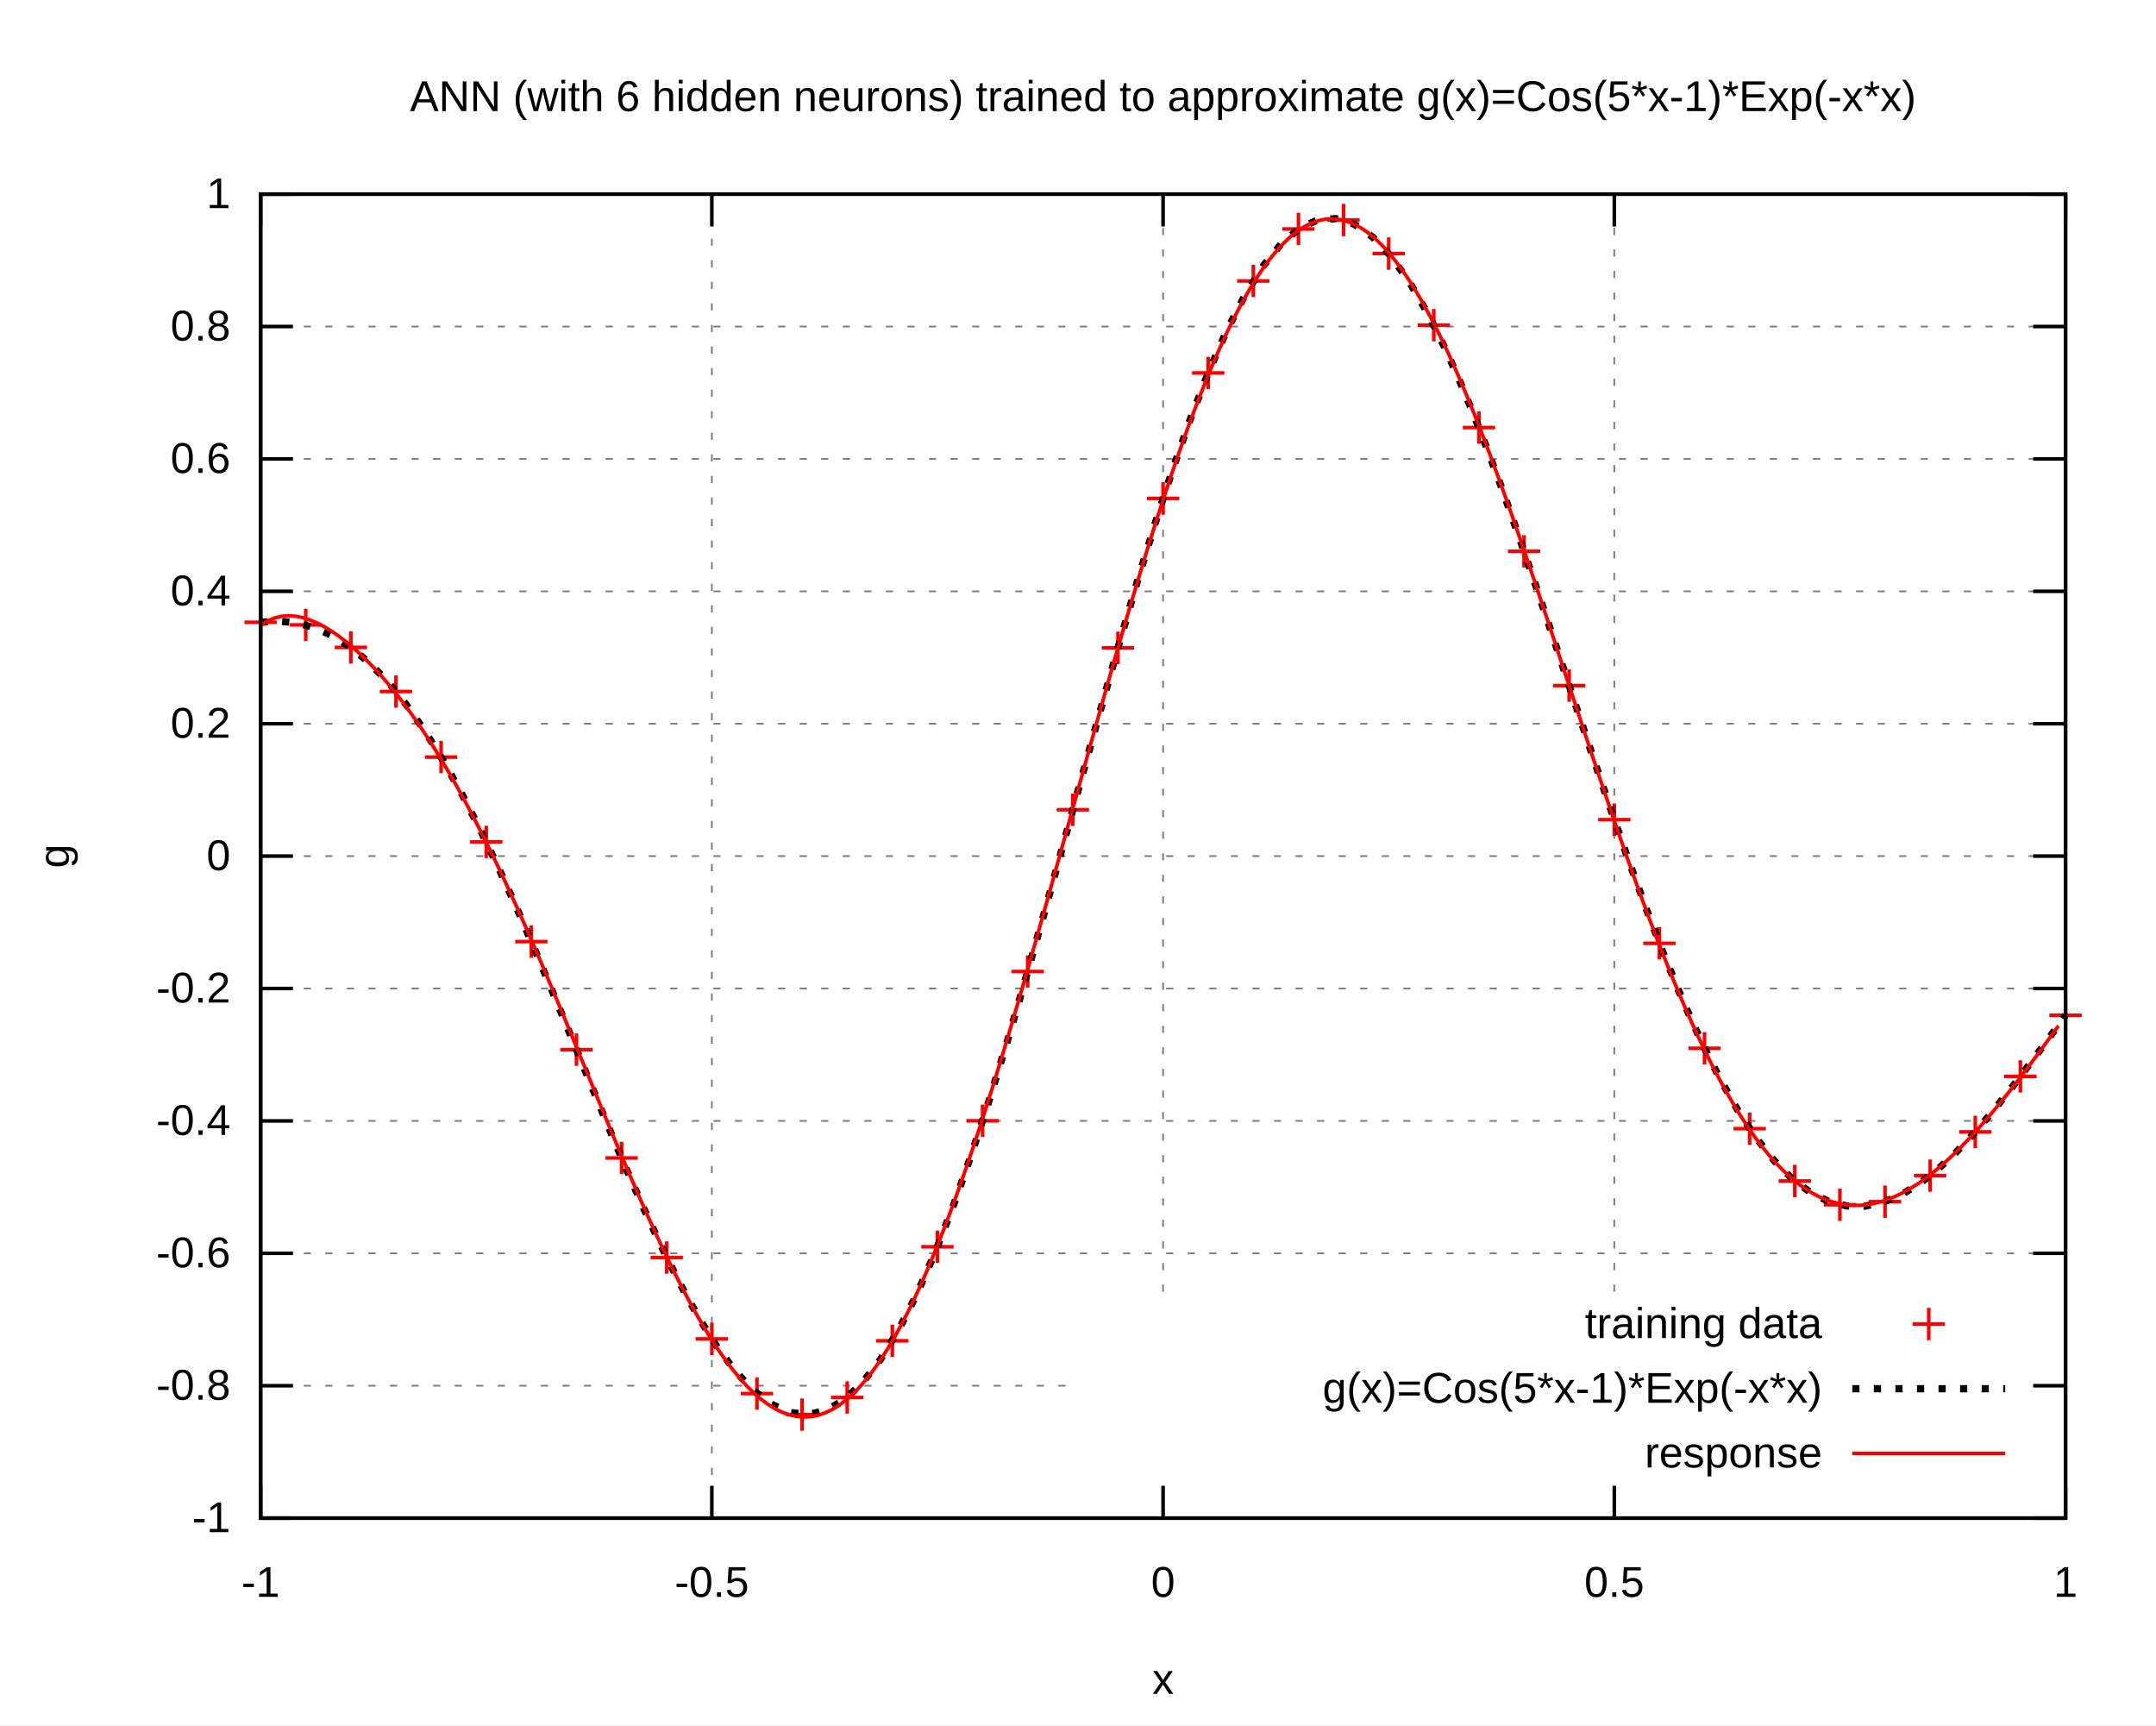
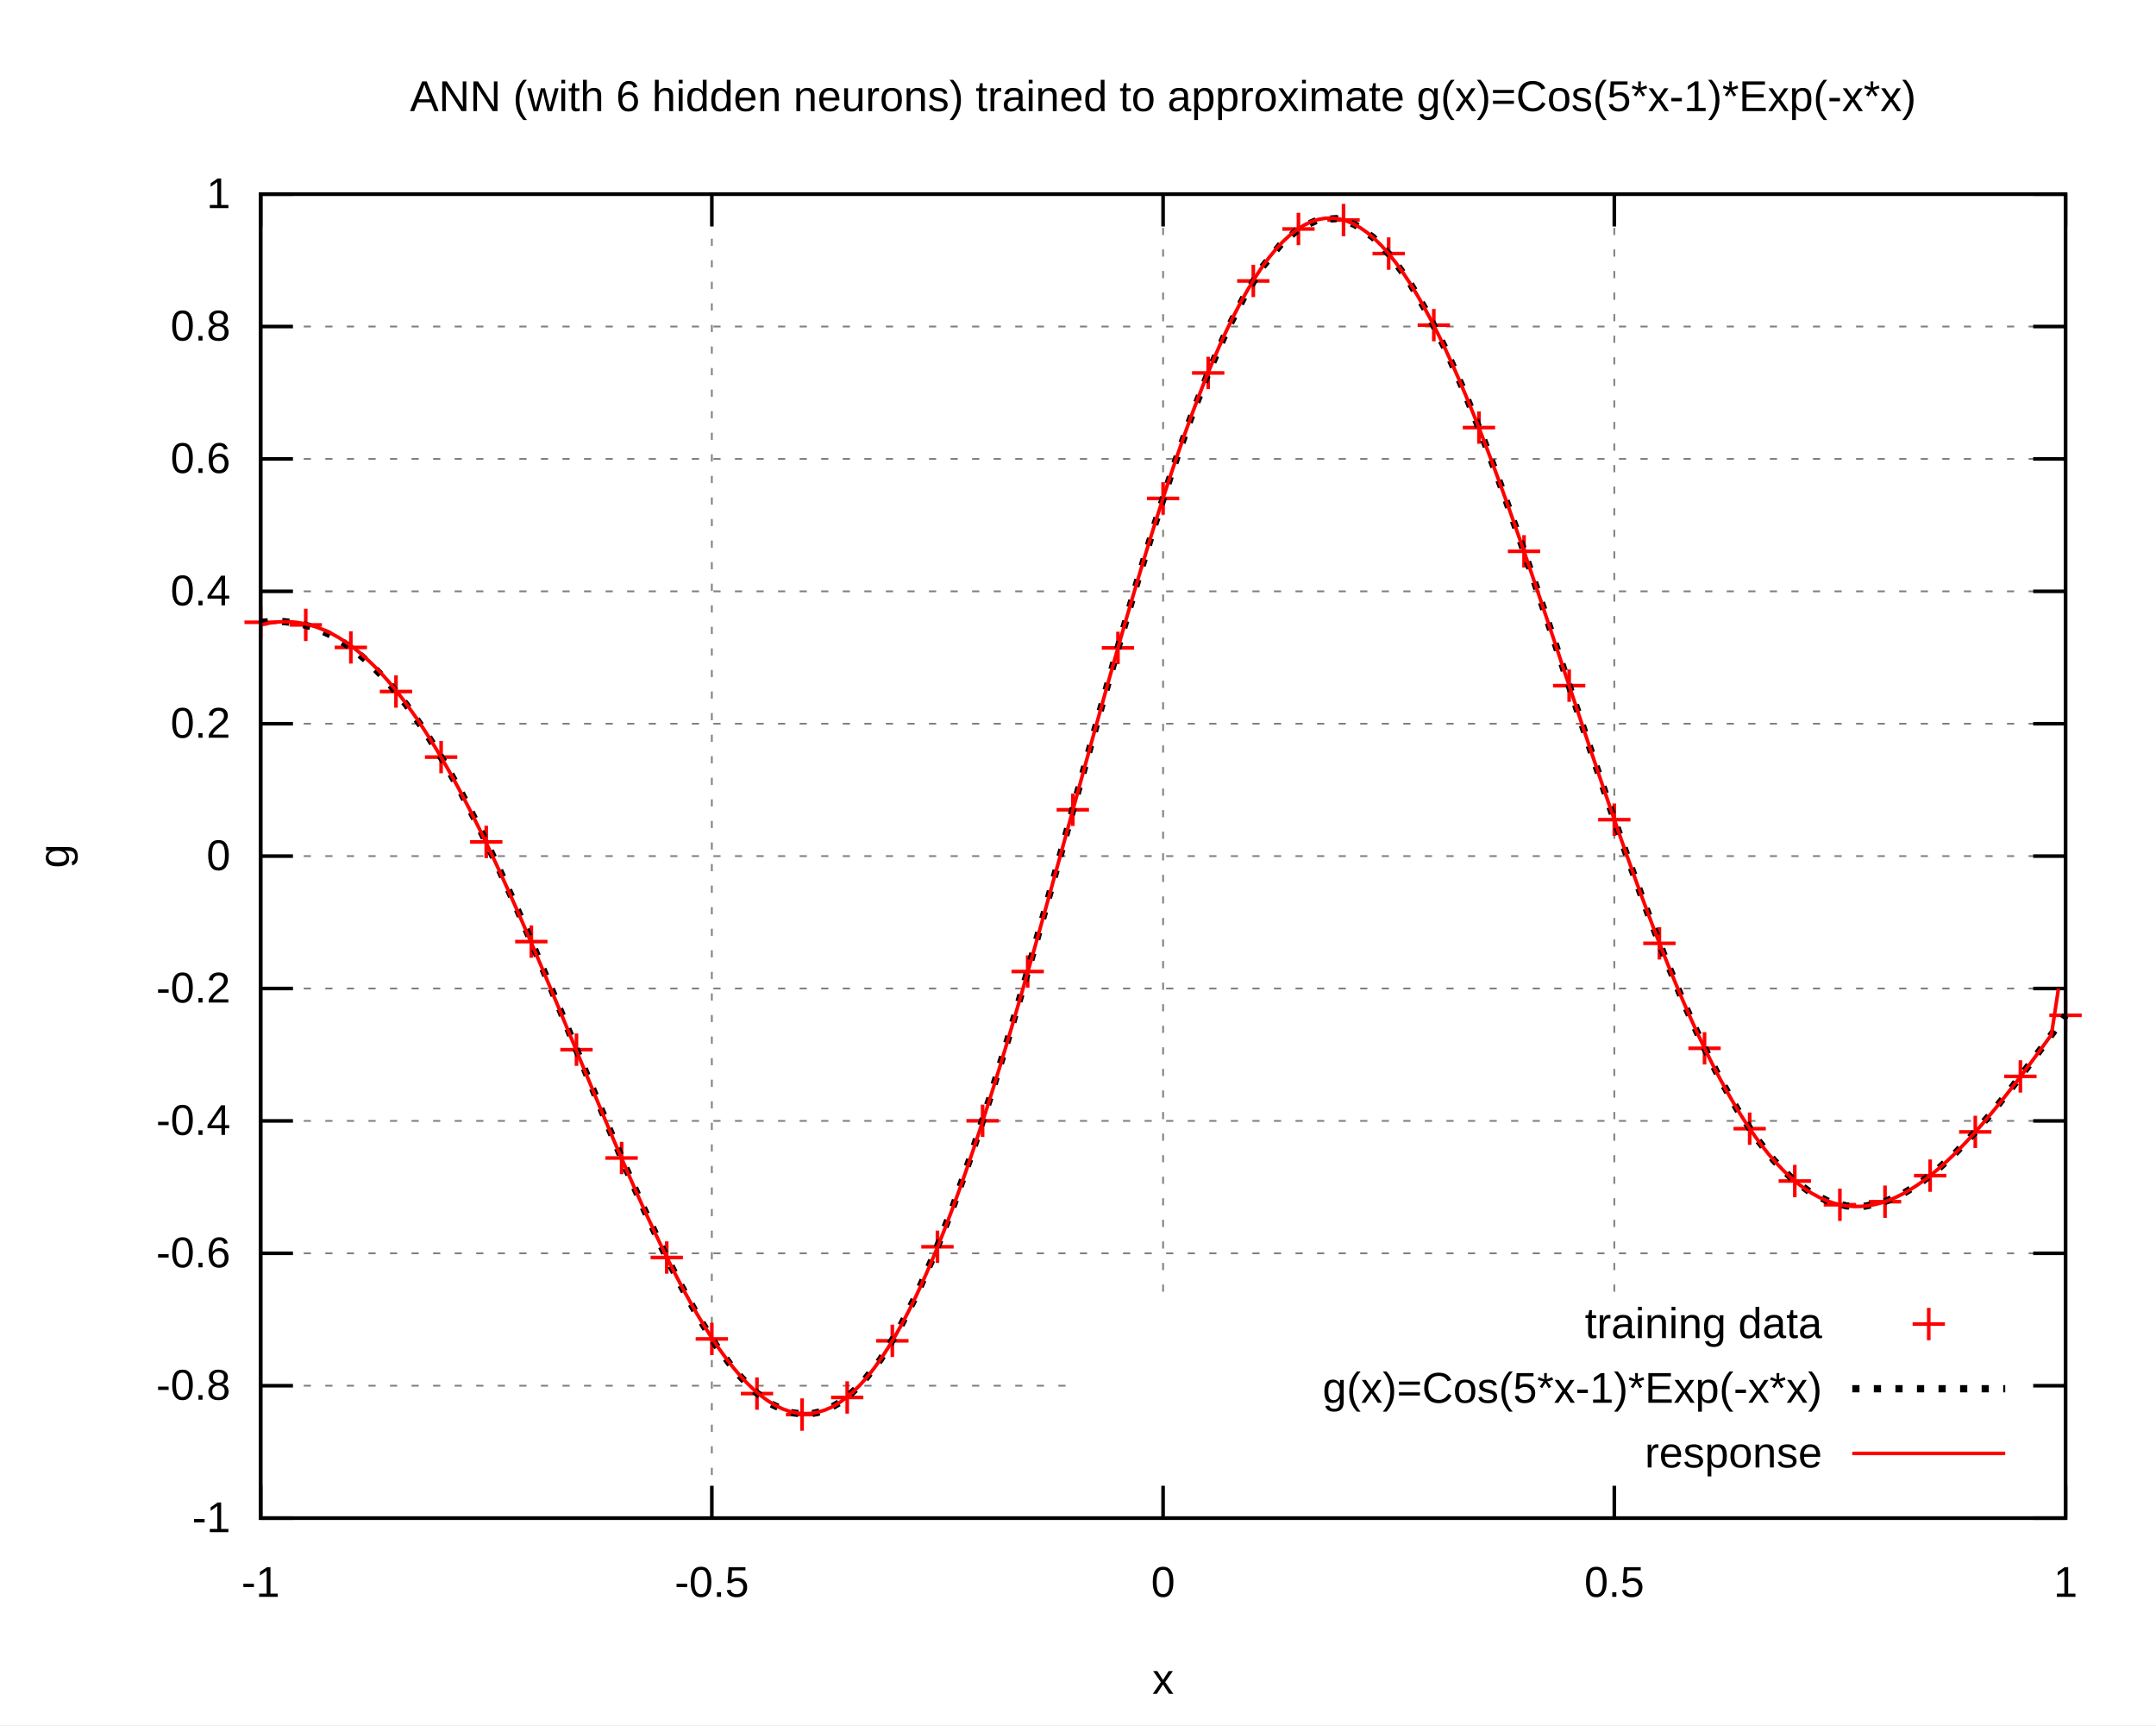
<svg xmlns="http://www.w3.org/2000/svg" xmlns:xlink="http://www.w3.org/1999/xlink" width="600" height="480" viewBox="0 0 600 480">
  <g id="gnuplot_canvas">
    <rect x="0" y="0" width="600" height="480" fill="#ffffff" />
    <defs>
      <circle id="gpDot" r="0.5" stroke-width="0.5" stroke="currentColor" />
      <path id="gpPt0" stroke-width="0.222" stroke="currentColor" d="M-1,0 h2 M0,-1 v2" />
      <path id="gpPt1" stroke-width="0.222" stroke="currentColor" d="M-1,-1 L1,1 M1,-1 L-1,1" />
      <path id="gpPt2" stroke-width="0.222" stroke="currentColor" d="M-1,0 L1,0 M0,-1 L0,1 M-1,-1 L1,1 M-1,1 L1,-1" />
      <rect id="gpPt3" stroke-width="0.222" stroke="currentColor" x="-1" y="-1" width="2" height="2" />
      <rect id="gpPt4" stroke-width="0.222" stroke="currentColor" fill="currentColor" x="-1" y="-1" width="2" height="2" />
      <circle id="gpPt5" stroke-width="0.222" stroke="currentColor" cx="0" cy="0" r="1" />
      <use xlink:href="#gpPt5" id="gpPt6" fill="currentColor" stroke="none" />
      <path id="gpPt7" stroke-width="0.222" stroke="currentColor" d="M0,-1.33 L-1.33,0.67 L1.33,0.67 z" />
      <use xlink:href="#gpPt7" id="gpPt8" fill="currentColor" stroke="none" />
      <use xlink:href="#gpPt7" id="gpPt9" stroke="currentColor" transform="rotate(180)" />
      <use xlink:href="#gpPt9" id="gpPt10" fill="currentColor" stroke="none" />
      <use xlink:href="#gpPt3" id="gpPt11" stroke="currentColor" transform="rotate(45)" />
      <use xlink:href="#gpPt11" id="gpPt12" fill="currentColor" stroke="none" />
      <path id="gpPt13" stroke-width="0.222" stroke="currentColor" d="M0,1.330 L1.265,0.411 L0.782,-1.067 L-0.782,-1.076 L-1.265,0.411 z" />
      <use xlink:href="#gpPt13" id="gpPt14" fill="currentColor" stroke="none" />
      <filter id="textbox" filterUnits="objectBoundingBox" x="0" y="0" height="1" width="1">
        <feFlood flood-color="#FFFFFF" flood-opacity="1" result="bgnd" />
        <feComposite in="SourceGraphic" in2="bgnd" operator="atop" />
      </filter>
      <filter id="greybox" filterUnits="objectBoundingBox" x="0" y="0" height="1" width="1">
        <feFlood flood-color="lightgrey" flood-opacity="1" result="grey" />
        <feComposite in="SourceGraphic" in2="grey" operator="atop" />
      </filter>
    </defs>
    <g fill="none" color="#FFFFFF" stroke="currentColor" stroke-width="1.00" stroke-linecap="butt" stroke-linejoin="miter">
</g>
    <g fill="none" color="black" stroke="currentColor" stroke-width="1.00" stroke-linecap="butt" stroke-linejoin="miter">
</g>
    <g fill="none" color="black" stroke="black" stroke-width="0.50" stroke-linecap="butt" stroke-linejoin="miter">
</g>
    <g fill="none" color="gray" stroke="currentColor" stroke-width="0.50" stroke-linecap="butt" stroke-linejoin="miter">
      <path stroke="gray" stroke-dasharray="2,4" class="gridline" d="M72.53,422.40 L574.82,422.40  " />
    </g>
    <g fill="none" color="gray" stroke="gray" stroke-width="1.00" stroke-linecap="butt" stroke-linejoin="miter">
</g>
    <g fill="none" color="black" stroke="currentColor" stroke-width="1.00" stroke-linecap="butt" stroke-linejoin="miter">
      <path stroke="black" d="M72.53,422.40 L81.53,422.40 M574.82,422.40 L565.82,422.40  " />
      <g transform="translate(64.14,426.30)" stroke="none" fill="black" font-family="Arial" font-size="12.00" text-anchor="end">
        <text>
          <tspan font-family="Arial">-1</tspan>
        </text>
      </g>
    </g>
    <g fill="none" color="black" stroke="currentColor" stroke-width="1.00" stroke-linecap="butt" stroke-linejoin="miter">
</g>
    <g fill="none" color="black" stroke="black" stroke-width="0.50" stroke-linecap="butt" stroke-linejoin="miter">
</g>
    <g fill="none" color="gray" stroke="currentColor" stroke-width="0.50" stroke-linecap="butt" stroke-linejoin="miter">
      <path stroke="gray" stroke-dasharray="2,4" class="gridline" d="M72.53,385.56 L297.34,385.56 M566.43,385.56 L574.82,385.56  " />
    </g>
    <g fill="none" color="gray" stroke="gray" stroke-width="1.00" stroke-linecap="butt" stroke-linejoin="miter">
</g>
    <g fill="none" color="black" stroke="currentColor" stroke-width="1.00" stroke-linecap="butt" stroke-linejoin="miter">
      <path stroke="black" d="M72.53,385.56 L81.53,385.56 M574.82,385.56 L565.82,385.56  " />
      <g transform="translate(64.14,389.46)" stroke="none" fill="black" font-family="Arial" font-size="12.00" text-anchor="end">
        <text>
          <tspan font-family="Arial">-0.8</tspan>
        </text>
      </g>
    </g>
    <g fill="none" color="black" stroke="currentColor" stroke-width="1.00" stroke-linecap="butt" stroke-linejoin="miter">
</g>
    <g fill="none" color="black" stroke="black" stroke-width="0.50" stroke-linecap="butt" stroke-linejoin="miter">
</g>
    <g fill="none" color="gray" stroke="currentColor" stroke-width="0.50" stroke-linecap="butt" stroke-linejoin="miter">
      <path stroke="gray" stroke-dasharray="2,4" class="gridline" d="M72.53,348.72 L574.82,348.72  " />
    </g>
    <g fill="none" color="gray" stroke="gray" stroke-width="1.00" stroke-linecap="butt" stroke-linejoin="miter">
</g>
    <g fill="none" color="black" stroke="currentColor" stroke-width="1.00" stroke-linecap="butt" stroke-linejoin="miter">
      <path stroke="black" d="M72.53,348.72 L81.53,348.72 M574.82,348.72 L565.82,348.72  " />
      <g transform="translate(64.14,352.62)" stroke="none" fill="black" font-family="Arial" font-size="12.00" text-anchor="end">
        <text>
          <tspan font-family="Arial">-0.6</tspan>
        </text>
      </g>
    </g>
    <g fill="none" color="black" stroke="currentColor" stroke-width="1.00" stroke-linecap="butt" stroke-linejoin="miter">
</g>
    <g fill="none" color="black" stroke="black" stroke-width="0.50" stroke-linecap="butt" stroke-linejoin="miter">
</g>
    <g fill="none" color="gray" stroke="currentColor" stroke-width="0.50" stroke-linecap="butt" stroke-linejoin="miter">
      <path stroke="gray" stroke-dasharray="2,4" class="gridline" d="M72.53,311.88 L574.82,311.88  " />
    </g>
    <g fill="none" color="gray" stroke="gray" stroke-width="1.00" stroke-linecap="butt" stroke-linejoin="miter">
</g>
    <g fill="none" color="black" stroke="currentColor" stroke-width="1.00" stroke-linecap="butt" stroke-linejoin="miter">
      <path stroke="black" d="M72.53,311.88 L81.53,311.88 M574.82,311.88 L565.82,311.88  " />
      <g transform="translate(64.14,315.78)" stroke="none" fill="black" font-family="Arial" font-size="12.00" text-anchor="end">
        <text>
          <tspan font-family="Arial">-0.4</tspan>
        </text>
      </g>
    </g>
    <g fill="none" color="black" stroke="currentColor" stroke-width="1.00" stroke-linecap="butt" stroke-linejoin="miter">
</g>
    <g fill="none" color="black" stroke="black" stroke-width="0.50" stroke-linecap="butt" stroke-linejoin="miter">
</g>
    <g fill="none" color="gray" stroke="currentColor" stroke-width="0.50" stroke-linecap="butt" stroke-linejoin="miter">
      <path stroke="gray" stroke-dasharray="2,4" class="gridline" d="M72.53,275.04 L574.82,275.04  " />
    </g>
    <g fill="none" color="gray" stroke="gray" stroke-width="1.00" stroke-linecap="butt" stroke-linejoin="miter">
</g>
    <g fill="none" color="black" stroke="currentColor" stroke-width="1.00" stroke-linecap="butt" stroke-linejoin="miter">
      <path stroke="black" d="M72.53,275.04 L81.53,275.04 M574.82,275.04 L565.82,275.04  " />
      <g transform="translate(64.14,278.94)" stroke="none" fill="black" font-family="Arial" font-size="12.00" text-anchor="end">
        <text>
          <tspan font-family="Arial">-0.2</tspan>
        </text>
      </g>
    </g>
    <g fill="none" color="black" stroke="currentColor" stroke-width="1.00" stroke-linecap="butt" stroke-linejoin="miter">
</g>
    <g fill="none" color="black" stroke="black" stroke-width="0.50" stroke-linecap="butt" stroke-linejoin="miter">
</g>
    <g fill="none" color="gray" stroke="currentColor" stroke-width="0.50" stroke-linecap="butt" stroke-linejoin="miter">
      <path stroke="gray" stroke-dasharray="2,4" class="gridline" d="M72.53,238.20 L574.82,238.20  " />
    </g>
    <g fill="none" color="gray" stroke="gray" stroke-width="1.00" stroke-linecap="butt" stroke-linejoin="miter">
</g>
    <g fill="none" color="black" stroke="currentColor" stroke-width="1.00" stroke-linecap="butt" stroke-linejoin="miter">
      <path stroke="black" d="M72.53,238.20 L81.53,238.20 M574.82,238.20 L565.82,238.20  " />
      <g transform="translate(64.14,242.10)" stroke="none" fill="black" font-family="Arial" font-size="12.00" text-anchor="end">
        <text>
          <tspan font-family="Arial"> 0</tspan>
        </text>
      </g>
    </g>
    <g fill="none" color="black" stroke="currentColor" stroke-width="1.00" stroke-linecap="butt" stroke-linejoin="miter">
</g>
    <g fill="none" color="black" stroke="black" stroke-width="0.50" stroke-linecap="butt" stroke-linejoin="miter">
</g>
    <g fill="none" color="gray" stroke="currentColor" stroke-width="0.50" stroke-linecap="butt" stroke-linejoin="miter">
      <path stroke="gray" stroke-dasharray="2,4" class="gridline" d="M72.53,201.37 L574.82,201.37  " />
    </g>
    <g fill="none" color="gray" stroke="gray" stroke-width="1.00" stroke-linecap="butt" stroke-linejoin="miter">
</g>
    <g fill="none" color="black" stroke="currentColor" stroke-width="1.00" stroke-linecap="butt" stroke-linejoin="miter">
      <path stroke="black" d="M72.53,201.37 L81.53,201.37 M574.82,201.37 L565.82,201.37  " />
      <g transform="translate(64.14,205.27)" stroke="none" fill="black" font-family="Arial" font-size="12.00" text-anchor="end">
        <text>
          <tspan font-family="Arial"> 0.2</tspan>
        </text>
      </g>
    </g>
    <g fill="none" color="black" stroke="currentColor" stroke-width="1.00" stroke-linecap="butt" stroke-linejoin="miter">
</g>
    <g fill="none" color="black" stroke="black" stroke-width="0.50" stroke-linecap="butt" stroke-linejoin="miter">
</g>
    <g fill="none" color="gray" stroke="currentColor" stroke-width="0.50" stroke-linecap="butt" stroke-linejoin="miter">
      <path stroke="gray" stroke-dasharray="2,4" class="gridline" d="M72.53,164.53 L574.82,164.53  " />
    </g>
    <g fill="none" color="gray" stroke="gray" stroke-width="1.00" stroke-linecap="butt" stroke-linejoin="miter">
</g>
    <g fill="none" color="black" stroke="currentColor" stroke-width="1.00" stroke-linecap="butt" stroke-linejoin="miter">
      <path stroke="black" d="M72.53,164.53 L81.53,164.53 M574.82,164.53 L565.82,164.53  " />
      <g transform="translate(64.14,168.43)" stroke="none" fill="black" font-family="Arial" font-size="12.00" text-anchor="end">
        <text>
          <tspan font-family="Arial"> 0.4</tspan>
        </text>
      </g>
    </g>
    <g fill="none" color="black" stroke="currentColor" stroke-width="1.00" stroke-linecap="butt" stroke-linejoin="miter">
</g>
    <g fill="none" color="black" stroke="black" stroke-width="0.50" stroke-linecap="butt" stroke-linejoin="miter">
</g>
    <g fill="none" color="gray" stroke="currentColor" stroke-width="0.50" stroke-linecap="butt" stroke-linejoin="miter">
      <path stroke="gray" stroke-dasharray="2,4" class="gridline" d="M72.53,127.69 L574.82,127.69  " />
    </g>
    <g fill="none" color="gray" stroke="gray" stroke-width="1.00" stroke-linecap="butt" stroke-linejoin="miter">
</g>
    <g fill="none" color="black" stroke="currentColor" stroke-width="1.00" stroke-linecap="butt" stroke-linejoin="miter">
      <path stroke="black" d="M72.53,127.69 L81.53,127.69 M574.82,127.69 L565.82,127.69  " />
      <g transform="translate(64.14,131.59)" stroke="none" fill="black" font-family="Arial" font-size="12.00" text-anchor="end">
        <text>
          <tspan font-family="Arial"> 0.6</tspan>
        </text>
      </g>
    </g>
    <g fill="none" color="black" stroke="currentColor" stroke-width="1.00" stroke-linecap="butt" stroke-linejoin="miter">
</g>
    <g fill="none" color="black" stroke="black" stroke-width="0.50" stroke-linecap="butt" stroke-linejoin="miter">
</g>
    <g fill="none" color="gray" stroke="currentColor" stroke-width="0.50" stroke-linecap="butt" stroke-linejoin="miter">
      <path stroke="gray" stroke-dasharray="2,4" class="gridline" d="M72.53,90.85 L574.82,90.85  " />
    </g>
    <g fill="none" color="gray" stroke="gray" stroke-width="1.00" stroke-linecap="butt" stroke-linejoin="miter">
</g>
    <g fill="none" color="black" stroke="currentColor" stroke-width="1.00" stroke-linecap="butt" stroke-linejoin="miter">
      <path stroke="black" d="M72.53,90.85 L81.53,90.85 M574.82,90.85 L565.82,90.85  " />
      <g transform="translate(64.14,94.75)" stroke="none" fill="black" font-family="Arial" font-size="12.00" text-anchor="end">
        <text>
          <tspan font-family="Arial"> 0.8</tspan>
        </text>
      </g>
    </g>
    <g fill="none" color="black" stroke="currentColor" stroke-width="1.00" stroke-linecap="butt" stroke-linejoin="miter">
</g>
    <g fill="none" color="black" stroke="black" stroke-width="0.50" stroke-linecap="butt" stroke-linejoin="miter">
</g>
    <g fill="none" color="gray" stroke="currentColor" stroke-width="0.50" stroke-linecap="butt" stroke-linejoin="miter">
      <path stroke="gray" stroke-dasharray="2,4" class="gridline" d="M72.53,54.01 L574.82,54.01  " />
    </g>
    <g fill="none" color="gray" stroke="gray" stroke-width="1.00" stroke-linecap="butt" stroke-linejoin="miter">
</g>
    <g fill="none" color="black" stroke="currentColor" stroke-width="1.00" stroke-linecap="butt" stroke-linejoin="miter">
      <path stroke="black" d="M72.53,54.01 L81.53,54.01 M574.82,54.01 L565.82,54.01  " />
      <g transform="translate(64.14,57.91)" stroke="none" fill="black" font-family="Arial" font-size="12.00" text-anchor="end">
        <text>
          <tspan font-family="Arial"> 1</tspan>
        </text>
      </g>
    </g>
    <g fill="none" color="black" stroke="currentColor" stroke-width="1.00" stroke-linecap="butt" stroke-linejoin="miter">
</g>
    <g fill="none" color="black" stroke="black" stroke-width="0.50" stroke-linecap="butt" stroke-linejoin="miter">
</g>
    <g fill="none" color="gray" stroke="currentColor" stroke-width="0.50" stroke-linecap="butt" stroke-linejoin="miter">
      <path stroke="gray" stroke-dasharray="2,4" class="gridline" d="M72.53,422.40 L72.53,54.01  " />
    </g>
    <g fill="none" color="gray" stroke="gray" stroke-width="1.00" stroke-linecap="butt" stroke-linejoin="miter">
</g>
    <g fill="none" color="black" stroke="currentColor" stroke-width="1.00" stroke-linecap="butt" stroke-linejoin="miter">
      <path stroke="black" d="M72.53,422.40 L72.53,413.40 M72.53,54.01 L72.53,63.01  " />
      <g transform="translate(72.53,444.30)" stroke="none" fill="black" font-family="Arial" font-size="12.00" text-anchor="middle">
        <text>
          <tspan font-family="Arial">-1</tspan>
        </text>
      </g>
    </g>
    <g fill="none" color="black" stroke="currentColor" stroke-width="1.00" stroke-linecap="butt" stroke-linejoin="miter">
</g>
    <g fill="none" color="black" stroke="black" stroke-width="0.50" stroke-linecap="butt" stroke-linejoin="miter">
</g>
    <g fill="none" color="gray" stroke="currentColor" stroke-width="0.50" stroke-linecap="butt" stroke-linejoin="miter">
      <path stroke="gray" stroke-dasharray="2,4" class="gridline" d="M198.10,422.40 L198.10,54.01  " />
    </g>
    <g fill="none" color="gray" stroke="gray" stroke-width="1.00" stroke-linecap="butt" stroke-linejoin="miter">
</g>
    <g fill="none" color="black" stroke="currentColor" stroke-width="1.00" stroke-linecap="butt" stroke-linejoin="miter">
      <path stroke="black" d="M198.10,422.40 L198.10,413.40 M198.10,54.01 L198.10,63.01  " />
      <g transform="translate(198.10,444.30)" stroke="none" fill="black" font-family="Arial" font-size="12.00" text-anchor="middle">
        <text>
          <tspan font-family="Arial">-0.5</tspan>
        </text>
      </g>
    </g>
    <g fill="none" color="black" stroke="currentColor" stroke-width="1.00" stroke-linecap="butt" stroke-linejoin="miter">
</g>
    <g fill="none" color="black" stroke="black" stroke-width="0.50" stroke-linecap="butt" stroke-linejoin="miter">
</g>
    <g fill="none" color="gray" stroke="currentColor" stroke-width="0.50" stroke-linecap="butt" stroke-linejoin="miter">
      <path stroke="gray" stroke-dasharray="2,4" class="gridline" d="M323.68,422.40 L323.68,413.40 M323.68,359.40 L323.68,54.01  " />
    </g>
    <g fill="none" color="gray" stroke="gray" stroke-width="1.00" stroke-linecap="butt" stroke-linejoin="miter">
</g>
    <g fill="none" color="black" stroke="currentColor" stroke-width="1.00" stroke-linecap="butt" stroke-linejoin="miter">
      <path stroke="black" d="M323.68,422.40 L323.68,413.40 M323.68,54.01 L323.68,63.01  " />
      <g transform="translate(323.68,444.30)" stroke="none" fill="black" font-family="Arial" font-size="12.00" text-anchor="middle">
        <text>
          <tspan font-family="Arial"> 0</tspan>
        </text>
      </g>
    </g>
    <g fill="none" color="black" stroke="currentColor" stroke-width="1.00" stroke-linecap="butt" stroke-linejoin="miter">
</g>
    <g fill="none" color="black" stroke="black" stroke-width="0.50" stroke-linecap="butt" stroke-linejoin="miter">
</g>
    <g fill="none" color="gray" stroke="currentColor" stroke-width="0.50" stroke-linecap="butt" stroke-linejoin="miter">
      <path stroke="gray" stroke-dasharray="2,4" class="gridline" d="M449.25,422.40 L449.25,413.40 M449.25,359.40 L449.25,54.01  " />
    </g>
    <g fill="none" color="gray" stroke="gray" stroke-width="1.00" stroke-linecap="butt" stroke-linejoin="miter">
</g>
    <g fill="none" color="black" stroke="currentColor" stroke-width="1.00" stroke-linecap="butt" stroke-linejoin="miter">
      <path stroke="black" d="M449.25,422.40 L449.25,413.40 M449.25,54.01 L449.25,63.01  " />
      <g transform="translate(449.25,444.30)" stroke="none" fill="black" font-family="Arial" font-size="12.00" text-anchor="middle">
        <text>
          <tspan font-family="Arial"> 0.5</tspan>
        </text>
      </g>
    </g>
    <g fill="none" color="black" stroke="currentColor" stroke-width="1.00" stroke-linecap="butt" stroke-linejoin="miter">
</g>
    <g fill="none" color="black" stroke="black" stroke-width="0.50" stroke-linecap="butt" stroke-linejoin="miter">
</g>
    <g fill="none" color="gray" stroke="currentColor" stroke-width="0.50" stroke-linecap="butt" stroke-linejoin="miter">
      <path stroke="gray" stroke-dasharray="2,4" class="gridline" d="M574.82,422.40 L574.82,54.01  " />
    </g>
    <g fill="none" color="gray" stroke="gray" stroke-width="1.00" stroke-linecap="butt" stroke-linejoin="miter">
</g>
    <g fill="none" color="black" stroke="currentColor" stroke-width="1.00" stroke-linecap="butt" stroke-linejoin="miter">
      <path stroke="black" d="M574.82,422.40 L574.82,413.40 M574.82,54.01 L574.82,63.01  " />
      <g transform="translate(574.82,444.30)" stroke="none" fill="black" font-family="Arial" font-size="12.00" text-anchor="middle">
        <text>
          <tspan font-family="Arial"> 1</tspan>
        </text>
      </g>
    </g>
    <g fill="none" color="black" stroke="currentColor" stroke-width="1.00" stroke-linecap="butt" stroke-linejoin="miter">
</g>
    <g fill="none" color="black" stroke="currentColor" stroke-width="1.00" stroke-linecap="butt" stroke-linejoin="miter">
      <path stroke="black" d="M72.53,54.01 L72.53,422.40 L574.82,422.40 L574.82,54.01 L72.53,54.01 Z  " />
    </g>
    <g fill="none" color="black" stroke="currentColor" stroke-width="1.00" stroke-linecap="butt" stroke-linejoin="miter">
      <g transform="translate(19.18,238.21) rotate(270)" stroke="none" fill="black" font-family="Arial" font-size="12.00" text-anchor="middle">
        <text>
          <tspan font-family="Arial">g</tspan>
        </text>
      </g>
    </g>
    <g fill="none" color="black" stroke="currentColor" stroke-width="1.00" stroke-linecap="butt" stroke-linejoin="miter">
      <g transform="translate(323.67,471.30)" stroke="none" fill="black" font-family="Arial" font-size="12.00" text-anchor="middle">
        <text>
          <tspan font-family="Arial">x</tspan>
        </text>
      </g>
    </g>
    <g fill="none" color="black" stroke="currentColor" stroke-width="1.00" stroke-linecap="butt" stroke-linejoin="miter">
</g>
    <g id="gnuplot_plot_1">
      <g fill="none" color="black" stroke="currentColor" stroke-width="1.00" stroke-linecap="butt" stroke-linejoin="miter">
        <g transform="translate(507.09,372.30)" stroke="none" fill="black" font-family="Arial" font-size="12.00" text-anchor="end">
          <text>
            <tspan font-family="Arial">training data</tspan>
          </text>
        </g>
      </g>
      <g fill="none" color="black" stroke="currentColor" stroke-width="1.00" stroke-linecap="butt" stroke-linejoin="miter">
        <use xlink:href="#gpPt0" transform="translate(72.53,173.14) scale(4.50)" color="rgb(255,   0,   0)" />
        <use xlink:href="#gpPt0" transform="translate(85.09,173.87) scale(4.50)" color="rgb(255,   0,   0)" />
        <use xlink:href="#gpPt0" transform="translate(97.64,180.14) scale(4.50)" color="rgb(255,   0,   0)" />
        <use xlink:href="#gpPt0" transform="translate(110.20,192.41) scale(4.50)" color="rgb(255,   0,   0)" />
        <use xlink:href="#gpPt0" transform="translate(122.76,210.65) scale(4.50)" color="rgb(255,   0,   0)" />
        <use xlink:href="#gpPt0" transform="translate(135.32,234.26) scale(4.50)" color="rgb(255,   0,   0)" />
        <use xlink:href="#gpPt0" transform="translate(147.87,261.99) scale(4.50)" color="rgb(255,   0,   0)" />
        <use xlink:href="#gpPt0" transform="translate(160.43,292.06) scale(4.50)" color="rgb(255,   0,   0)" />
        <use xlink:href="#gpPt0" transform="translate(172.99,322.20) scale(4.50)" color="rgb(255,   0,   0)" />
        <use xlink:href="#gpPt0" transform="translate(185.55,349.89) scale(4.50)" color="rgb(255,   0,   0)" />
        <use xlink:href="#gpPt0" transform="translate(198.10,372.54) scale(4.50)" color="rgb(255,   0,   0)" />
        <use xlink:href="#gpPt0" transform="translate(210.66,387.75) scale(4.50)" color="rgb(255,   0,   0)" />
        <use xlink:href="#gpPt0" transform="translate(223.22,393.59) scale(4.50)" color="rgb(255,   0,   0)" />
        <use xlink:href="#gpPt0" transform="translate(235.77,388.83) scale(4.50)" color="rgb(255,   0,   0)" />
        <use xlink:href="#gpPt0" transform="translate(248.33,373.07) scale(4.50)" color="rgb(255,   0,   0)" />
        <use xlink:href="#gpPt0" transform="translate(260.89,346.90) scale(4.50)" color="rgb(255,   0,   0)" />
        <use xlink:href="#gpPt0" transform="translate(273.45,311.85) scale(4.50)" color="rgb(255,   0,   0)" />
        <use xlink:href="#gpPt0" transform="translate(286.00,270.31) scale(4.50)" color="rgb(255,   0,   0)" />
        <use xlink:href="#gpPt0" transform="translate(298.56,225.31) scale(4.50)" color="rgb(255,   0,   0)" />
        <use xlink:href="#gpPt0" transform="translate(311.12,180.27) scale(4.50)" color="rgb(255,   0,   0)" />
        <use xlink:href="#gpPt0" transform="translate(323.68,138.68) scale(4.50)" color="rgb(255,   0,   0)" />
        <use xlink:href="#gpPt0" transform="translate(336.23,103.77) scale(4.50)" color="rgb(255,   0,   0)" />
        <use xlink:href="#gpPt0" transform="translate(348.79,78.17) scale(4.50)" color="rgb(255,   0,   0)" />
        <use xlink:href="#gpPt0" transform="translate(361.35,63.71) scale(4.50)" color="rgb(255,   0,   0)" />
        <use xlink:href="#gpPt0" transform="translate(373.90,61.23) scale(4.50)" color="rgb(255,   0,   0)" />
        <use xlink:href="#gpPt0" transform="translate(386.46,70.55) scale(4.50)" color="rgb(255,   0,   0)" />
        <use xlink:href="#gpPt0" transform="translate(399.02,90.47) scale(4.50)" color="rgb(255,   0,   0)" />
        <use xlink:href="#gpPt0" transform="translate(411.58,118.97) scale(4.50)" color="rgb(255,   0,   0)" />
        <use xlink:href="#gpPt0" transform="translate(424.13,153.40) scale(4.50)" color="rgb(255,   0,   0)" />
        <use xlink:href="#gpPt0" transform="translate(436.69,190.77) scale(4.50)" color="rgb(255,   0,   0)" />
        <use xlink:href="#gpPt0" transform="translate(449.25,228.06) scale(4.50)" color="rgb(255,   0,   0)" />
        <use xlink:href="#gpPt0" transform="translate(461.80,262.47) scale(4.50)" color="rgb(255,   0,   0)" />
        <use xlink:href="#gpPt0" transform="translate(474.36,291.68) scale(4.50)" color="rgb(255,   0,   0)" />
        <use xlink:href="#gpPt0" transform="translate(486.92,314.04) scale(4.50)" color="rgb(255,   0,   0)" />
        <use xlink:href="#gpPt0" transform="translate(499.48,328.61) scale(4.50)" color="rgb(255,   0,   0)" />
        <use xlink:href="#gpPt0" transform="translate(512.03,335.21) scale(4.50)" color="rgb(255,   0,   0)" />
        <use xlink:href="#gpPt0" transform="translate(524.59,334.36) scale(4.50)" color="rgb(255,   0,   0)" />
        <use xlink:href="#gpPt0" transform="translate(537.15,327.11) scale(4.50)" color="rgb(255,   0,   0)" />
        <use xlink:href="#gpPt0" transform="translate(549.71,314.94) scale(4.50)" color="rgb(255,   0,   0)" />
        <use xlink:href="#gpPt0" transform="translate(562.26,299.50) scale(4.50)" color="rgb(255,   0,   0)" />
        <use xlink:href="#gpPt0" transform="translate(574.82,282.50) scale(4.50)" color="rgb(255,   0,   0)" />
        <use xlink:href="#gpPt0" transform="translate(536.76,368.40) scale(4.50)" color="rgb(255,   0,   0)" />
      </g>
    </g>
    <g id="gnuplot_plot_2">
      <g fill="none" color="#FFFFFF" stroke="rgb(255,   0,   0)" stroke-width="2.00" stroke-linecap="butt" stroke-linejoin="miter">
</g>
      <g fill="none" color="black" stroke="currentColor" stroke-width="2.00" stroke-linecap="butt" stroke-linejoin="miter">
        <g transform="translate(507.09,390.30)" stroke="none" fill="black" font-family="Arial" font-size="12.00" text-anchor="end">
          <text>
            <tspan font-family="Arial">g(x)=Cos(5*x-1)*Exp(-x*x)</tspan>
          </text>
        </g>
      </g>
      <g fill="none" color="black" stroke="currentColor" stroke-width="2.00" stroke-linecap="butt" stroke-linejoin="miter">
        <path stroke="rgb(  0,   0,   0)" stroke-dasharray=" 2,4" d="M515.48,386.40 L558.04,386.40 M72.53,173.14 L77.60,172.82 L82.68,173.33 L87.75,174.72 L92.82,177.04 L97.90,180.32   L102.97,184.60 L108.05,189.87 L113.12,196.13 L118.19,203.35 L123.27,211.51 L128.34,220.54 L133.41,230.38 L138.49,240.93   L143.56,252.10 L148.63,263.77 L153.71,275.80 L158.78,288.05 L163.86,300.37 L168.93,312.60 L174.00,324.57 L179.08,336.10   L184.15,347.02 L189.22,357.16 L194.30,366.36 L199.37,374.45 L204.44,381.29 L209.52,386.73 L214.59,390.66 L219.67,392.98   L224.74,393.60 L229.81,392.46 L234.89,389.53 L239.96,384.79 L245.03,378.26 L250.11,369.98 L255.18,360.01 L260.25,348.45   L265.33,335.42 L270.40,321.05 L275.48,305.50 L280.55,288.97 L285.62,271.63 L290.70,253.71 L295.77,235.43 L300.84,217.02   L305.92,198.70 L310.99,180.71 L316.06,163.29 L321.14,146.64 L326.21,131.00 L331.29,116.54 L336.36,103.46 L341.43,91.91   L346.51,82.03 L351.58,73.95 L356.65,67.73 L361.73,63.45 L366.80,61.15 L371.87,60.82 L376.95,62.44 L382.02,65.96   L387.10,71.31 L392.17,78.39 L397.24,87.08 L402.32,97.22 L407.39,108.67 L412.46,121.24 L417.54,134.75 L422.61,149.01   L427.68,163.80 L432.76,178.94 L437.83,194.21 L442.91,209.42 L447.98,224.38 L453.05,238.91 L458.13,252.83 L463.20,266.01   L468.27,278.29 L473.35,289.56 L478.42,299.72 L483.49,308.69 L488.57,316.41 L493.64,322.84 L498.72,327.95 L503.79,331.76   L508.86,334.28 L513.94,335.54 L519.01,335.60 L524.08,334.52 L529.16,332.39 L534.23,329.29 L539.30,325.33 L544.38,320.60   L549.45,315.22 L554.53,309.31 L559.60,302.96 L564.67,296.31 L569.75,289.45 L574.82,282.50  " />
      </g>
    </g>
    <g id="gnuplot_plot_3">
      <g fill="none" color="#FFFFFF" stroke="rgb(  0,   0,   0)" stroke-width="1.00" stroke-linecap="butt" stroke-linejoin="miter">
</g>
      <g fill="none" color="black" stroke="currentColor" stroke-width="1.00" stroke-linecap="butt" stroke-linejoin="miter">
        <g transform="translate(507.09,408.30)" stroke="none" fill="black" font-family="Arial" font-size="12.00" text-anchor="end">
          <text>
            <tspan font-family="Arial">response</tspan>
          </text>
        </g>
      </g>
      <g fill="none" color="black" stroke="currentColor" stroke-width="1.00" stroke-linecap="butt" stroke-linejoin="miter">
-         <path stroke="rgb(255,   0,   0)" d="M515.48,404.40 L558.04,404.40 M72.53,174.02 L74.49,172.77 L76.45,171.93 L78.42,171.46 L80.38,171.32 L82.34,171.47   L84.30,171.87 L86.26,172.50 L88.23,173.34 L90.19,174.35 L92.15,175.54 L94.11,176.88 L96.07,178.37 L98.04,180.00   L100.00,181.76 L101.96,183.66 L103.92,185.67 L105.89,187.81 L107.85,190.08 L109.81,192.47 L111.77,194.97 L113.73,197.60   L115.70,200.36 L117.66,203.23 L119.62,206.22 L121.58,209.33 L123.54,212.57 L125.51,215.92 L127.47,219.38 L129.43,222.96   L131.39,226.65 L133.35,230.45 L135.32,234.36 L137.28,238.36 L139.24,242.46 L141.20,246.66 L143.16,250.94 L145.13,255.30   L147.09,259.74 L149.05,264.25 L151.01,268.81 L152.97,273.43 L154.94,278.10 L156.90,282.80 L158.86,287.53 L160.82,292.29   L162.79,297.05 L164.75,301.81 L166.71,306.57 L168.67,311.30 L170.63,316.01 L172.60,320.67 L174.56,325.29 L176.52,329.84   L178.48,334.32 L180.44,338.72 L182.41,343.03 L184.37,347.23 L186.33,351.31 L188.29,355.27 L190.25,359.09 L192.22,362.77   L194.18,366.29 L196.14,369.64 L198.10,372.81 L200.06,375.80 L202.03,378.59 L203.99,381.18 L205.95,383.56 L207.91,385.72   L209.87,387.65 L211.84,389.34 L213.80,390.80 L215.76,392.01 L217.72,392.96 L219.69,393.66 L221.65,394.10 L223.61,394.27   L225.57,394.18 L227.53,393.81 L229.50,393.17 L231.46,392.25 L233.42,391.06 L235.38,389.60 L237.34,387.86 L239.31,385.84   L241.27,383.56 L243.23,381.00 L245.19,378.18 L247.15,375.09 L249.12,371.75 L251.08,368.15 L253.04,364.30 L255.00,360.21   L256.96,355.88 L258.93,351.32 L260.89,346.54 L262.85,341.55 L264.81,336.34 L266.77,330.95 L268.74,325.36 L270.70,319.59   L272.66,313.66 L274.62,307.57 L276.59,301.33 L278.55,294.96 L280.51,288.46 L282.47,281.84 L284.43,275.13 L286.40,268.33   L288.36,261.45 L290.32,254.51 L292.28,247.51 L294.24,240.48 L296.21,233.42 L298.17,226.35 L300.13,219.28 L302.09,212.22   L304.05,205.19 L306.02,198.19 L307.98,191.25 L309.94,184.38 L311.90,177.58 L313.86,170.86 L315.83,164.26 L317.79,157.76   L319.75,151.39 L321.71,145.16 L323.68,139.08 L325.64,133.16 L327.60,127.41 L329.56,121.84 L331.52,116.46 L333.49,111.29   L335.45,106.32 L337.41,101.58 L339.37,97.06 L341.33,92.78 L343.30,88.74 L345.26,84.96 L347.22,81.43 L349.18,78.17   L351.14,75.17 L353.11,72.45 L355.07,70.01 L357.03,67.86 L358.99,65.98 L360.95,64.40 L362.92,63.11 L364.88,62.11   L366.84,61.41 L368.80,61.00 L370.76,60.88 L372.73,61.05 L374.69,61.52 L376.65,62.28 L378.61,63.32 L380.58,64.64   L382.54,66.25 L384.50,68.13 L386.46,70.28 L388.42,72.69 L390.39,75.36 L392.35,78.28 L394.31,81.44 L396.27,84.85   L398.23,88.47 L400.20,92.32 L402.16,96.38 L404.12,100.64 L406.08,105.09 L408.04,109.72 L410.01,114.53 L411.97,119.49   L413.93,124.60 L415.89,129.84 L417.85,135.21 L419.82,140.70 L421.78,146.28 L423.74,151.96 L425.70,157.71 L427.66,163.53   L429.63,169.40 L431.59,175.31 L433.55,181.25 L435.51,187.21 L437.48,193.17 L439.44,199.12 L441.40,205.05 L443.36,210.95   L445.32,216.81 L447.29,222.62 L449.25,228.36 L451.21,234.03 L453.17,239.62 L455.13,245.11 L457.10,250.49 L459.06,255.77   L461.02,260.92 L462.98,265.94 L464.94,270.82 L466.91,275.56 L468.87,280.15 L470.83,284.58 L472.79,288.85 L474.75,292.95   L476.72,296.87 L478.68,300.61 L480.64,304.17 L482.60,307.55 L484.56,310.73 L486.53,313.73 L488.49,316.53 L490.45,319.13   L492.41,321.54 L494.38,323.75 L496.34,325.77 L498.30,327.59 L500.26,329.21 L502.22,330.64 L504.19,331.88 L506.15,332.93   L508.11,333.79 L510.07,334.46 L512.03,334.95 L514.00,335.26 L515.96,335.40 L517.92,335.36 L519.88,335.15 L521.84,334.79   L523.81,334.26 L525.77,333.58 L527.73,332.75 L529.69,331.78 L531.65,330.67 L533.62,329.43 L535.58,328.06 L537.54,326.57   L539.50,324.96 L541.46,323.25 L543.43,321.42 L545.39,319.50 L547.35,317.49 L549.31,315.39 L551.28,313.21 L553.24,310.95   L555.20,308.62 L557.16,306.23 L559.12,303.78 L561.09,301.27 L563.05,298.72 L565.01,296.12 L566.97,293.49 L568.93,290.82   L570.90,288.13 L572.86,285.41  " />
+         <path stroke="rgb(255,   0,   0)" d="M515.48,404.40 L558.04,404.40 M72.53,173.85 L74.49,173.42 L76.45,173.13 L78.42,172.99 L80.38,172.99 L82.34,173.14   L84.30,173.45 L86.26,173.91 L88.23,174.53 L90.19,175.30 L92.15,176.23 L94.11,177.31 L96.07,178.55 L98.04,179.95   L100.00,181.51 L101.96,183.23 L103.92,185.10 L105.89,187.12 L107.85,189.30 L109.81,191.64 L111.77,194.12 L113.73,196.75   L115.70,199.53 L117.66,202.45 L119.62,205.51 L121.58,208.70 L123.54,212.03 L125.51,215.49 L127.47,219.07 L129.43,222.77   L131.39,226.58 L133.35,230.51 L135.32,234.54 L137.28,238.66 L139.24,242.88 L141.20,247.18 L143.16,251.57 L145.13,256.02   L147.09,260.54 L149.05,265.11 L151.01,269.74 L152.97,274.40 L154.94,279.10 L156.90,283.82 L158.86,288.56 L160.82,293.30   L162.79,298.04 L164.75,302.77 L166.71,307.48 L168.67,312.17 L170.63,316.81 L172.60,321.40 L174.56,325.93 L176.52,330.40   L178.48,334.79 L180.44,339.09 L182.41,343.29 L184.37,347.39 L186.33,351.37 L188.29,355.22 L190.25,358.94 L192.22,362.51   L194.18,365.93 L196.14,369.19 L198.10,372.27 L200.06,375.18 L202.03,377.90 L203.99,380.42 L205.95,382.74 L207.91,384.84   L209.87,386.73 L211.84,388.39 L213.80,389.83 L215.76,391.02 L217.72,391.98 L219.69,392.68 L221.65,393.14 L223.61,393.34   L225.57,393.28 L227.53,392.95 L229.50,392.36 L231.46,391.51 L233.42,390.38 L235.38,388.99 L237.34,387.33 L239.31,385.40   L241.27,383.20 L243.23,380.73 L245.19,378.00 L247.15,375.00 L249.12,371.75 L251.08,368.24 L253.04,364.48 L255.00,360.48   L256.96,356.23 L258.93,351.75 L260.89,347.05 L262.85,342.12 L264.81,336.98 L266.77,331.64 L268.74,326.10 L270.70,320.37   L272.66,314.47 L274.62,308.40 L276.59,302.18 L278.55,295.81 L280.51,289.31 L282.47,282.69 L284.43,275.96 L286.40,269.13   L288.36,262.22 L290.32,255.24 L292.28,248.19 L294.24,241.11 L296.21,233.99 L298.17,226.85 L300.13,219.71 L302.09,212.58   L304.05,205.47 L306.02,198.40 L307.98,191.37 L309.94,184.41 L311.90,177.53 L313.86,170.74 L315.83,164.05 L317.79,157.48   L319.75,151.04 L321.71,144.74 L323.68,138.59 L325.64,132.61 L327.60,126.80 L329.56,121.18 L331.52,115.76 L333.49,110.55   L335.45,105.55 L337.41,100.79 L339.37,96.25 L341.33,91.96 L343.30,87.93 L345.26,84.15 L347.22,80.64 L349.18,77.39   L351.14,74.43 L353.11,71.74 L355.07,69.34 L357.03,67.23 L358.99,65.41 L360.95,63.88 L362.92,62.65 L364.88,61.71   L366.84,61.07 L368.80,60.73 L370.76,60.68 L372.73,60.93 L374.69,61.46 L376.65,62.29 L378.61,63.40 L380.58,64.79   L382.54,66.45 L384.50,68.39 L386.46,70.60 L388.42,73.06 L390.39,75.78 L392.35,78.75 L394.31,81.95 L396.27,85.38   L398.23,89.04 L400.20,92.91 L402.16,96.98 L404.12,101.25 L406.08,105.70 L408.04,110.32 L410.01,115.11 L411.97,120.06   L413.93,125.14 L415.89,130.36 L417.85,135.70 L419.82,141.15 L421.78,146.69 L423.74,152.32 L425.70,158.02 L427.66,163.79   L429.63,169.60 L431.59,175.46 L433.55,181.34 L435.51,187.24 L437.48,193.14 L439.44,199.04 L441.40,204.92 L443.36,210.76   L445.32,216.57 L447.29,222.33 L449.25,228.03 L451.21,233.66 L453.17,239.21 L455.13,244.66 L457.10,250.02 L459.06,255.27   L461.02,260.41 L462.98,265.42 L464.94,270.29 L466.91,275.03 L468.87,279.63 L470.83,284.06 L472.79,288.34 L474.75,292.46   L476.72,296.41 L478.68,300.18 L480.64,303.77 L482.60,307.18 L484.56,310.40 L486.53,313.44 L488.49,316.28 L490.45,318.93   L492.41,321.39 L494.38,323.65 L496.34,325.71 L498.30,327.57 L500.26,329.24 L502.22,330.72 L504.19,332.00 L506.15,333.08   L508.11,333.98 L510.07,334.68 L512.03,335.20 L514.00,335.54 L515.96,335.69 L517.92,335.67 L519.88,335.48 L521.84,335.12   L523.81,334.60 L525.77,333.91 L527.73,333.08 L529.69,332.10 L531.65,330.97 L533.62,329.71 L535.58,328.31 L537.54,326.80   L539.50,325.16 L541.46,323.41 L543.43,321.56 L545.39,319.60 L547.35,317.55 L549.31,315.41 L551.28,313.19 L553.24,310.90   L555.20,308.54 L557.16,306.12 L559.12,303.63 L561.09,301.10 L563.05,298.53 L565.01,295.91 L566.97,293.26 L568.93,290.59   L570.90,287.89 L572.86,275.04  " />
      </g>
    </g>
    <g fill="none" color="#FFFFFF" stroke="rgb(255,   0,   0)" stroke-width="2.00" stroke-linecap="butt" stroke-linejoin="miter">
</g>
    <g fill="none" color="black" stroke="currentColor" stroke-width="2.00" stroke-linecap="butt" stroke-linejoin="miter">
</g>
    <g fill="none" color="black" stroke="black" stroke-width="1.00" stroke-linecap="butt" stroke-linejoin="miter">
</g>
    <g fill="none" color="black" stroke="currentColor" stroke-width="1.00" stroke-linecap="butt" stroke-linejoin="miter">
      <path stroke="black" d="M72.53,54.01 L72.53,422.40 L574.82,422.40 L574.82,54.01 L72.53,54.01 Z  " />
    </g>
    <g fill="none" color="black" stroke="currentColor" stroke-width="1.00" stroke-linecap="butt" stroke-linejoin="miter">
      <g transform="translate(323.67,30.91)" stroke="none" fill="black" font-family="Arial" font-size="12.00" text-anchor="middle">
        <text>
          <tspan font-family="Arial">ANN (with 6 hidden neurons) trained to approximate g(x)=Cos(5*x-1)*Exp(-x*x)</tspan>
        </text>
      </g>
    </g>
    <g fill="none" color="black" stroke="currentColor" stroke-width="1.00" stroke-linecap="butt" stroke-linejoin="miter">
</g>
  </g>
</svg>
